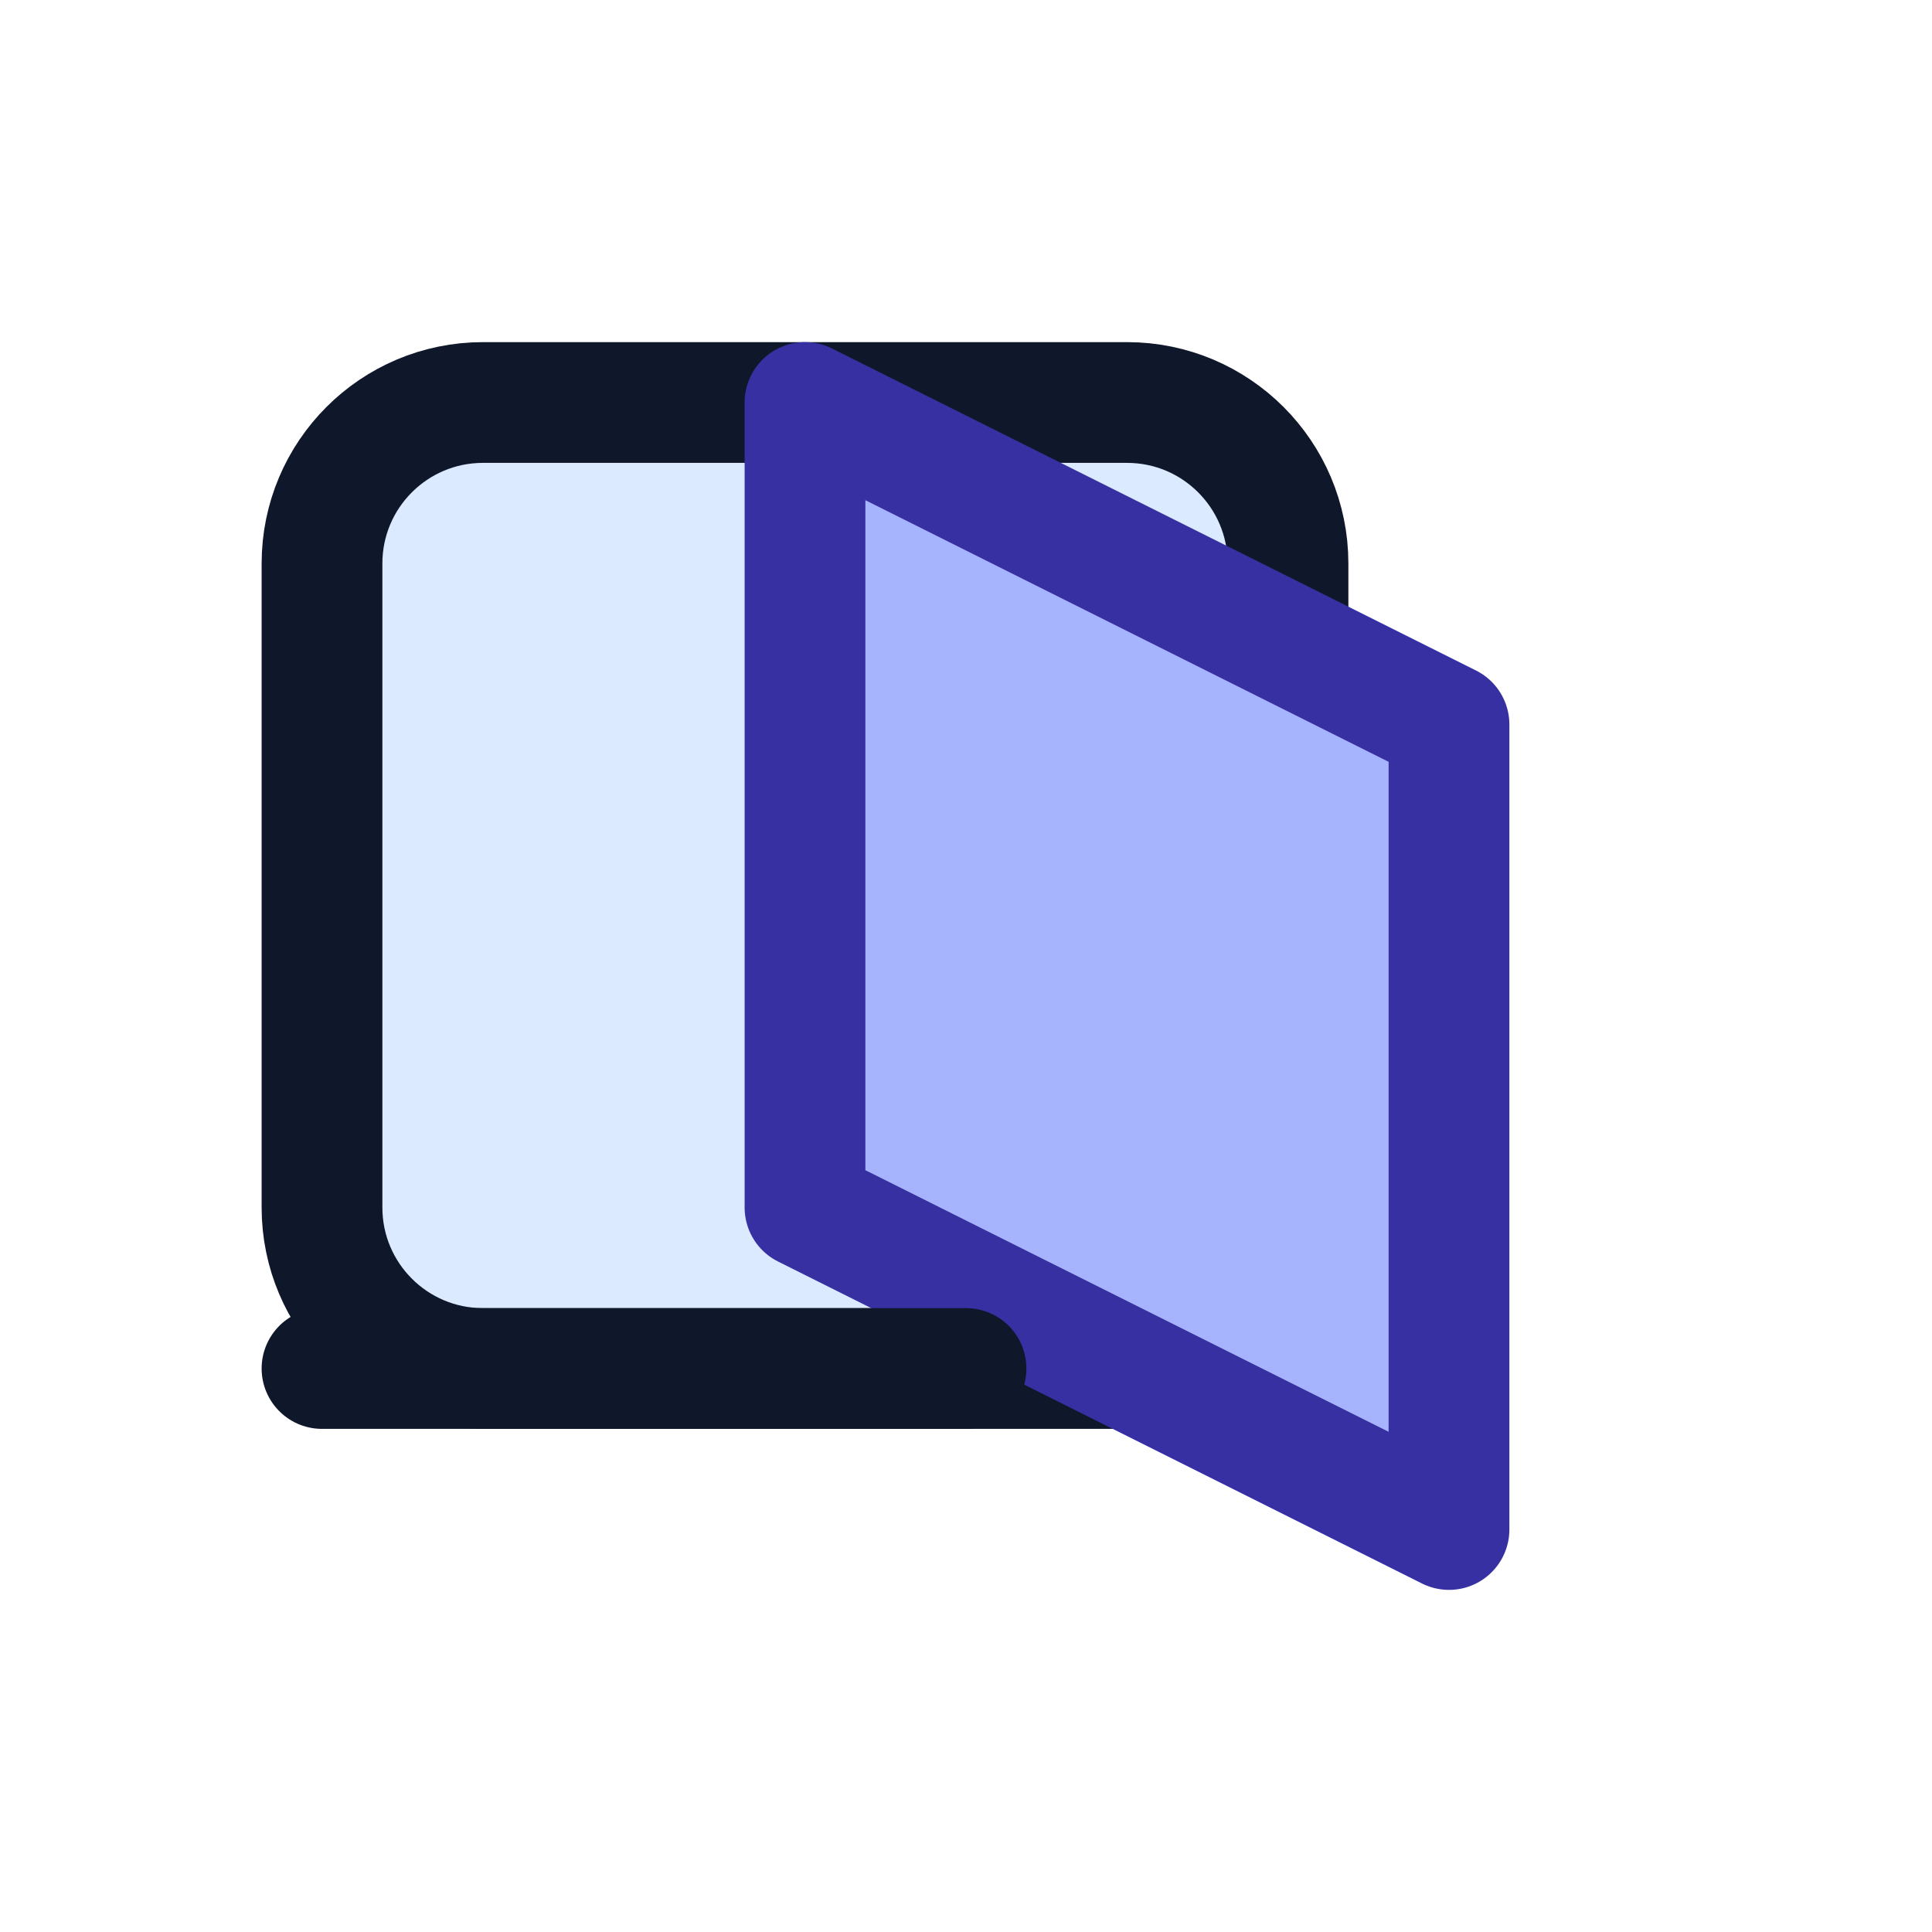
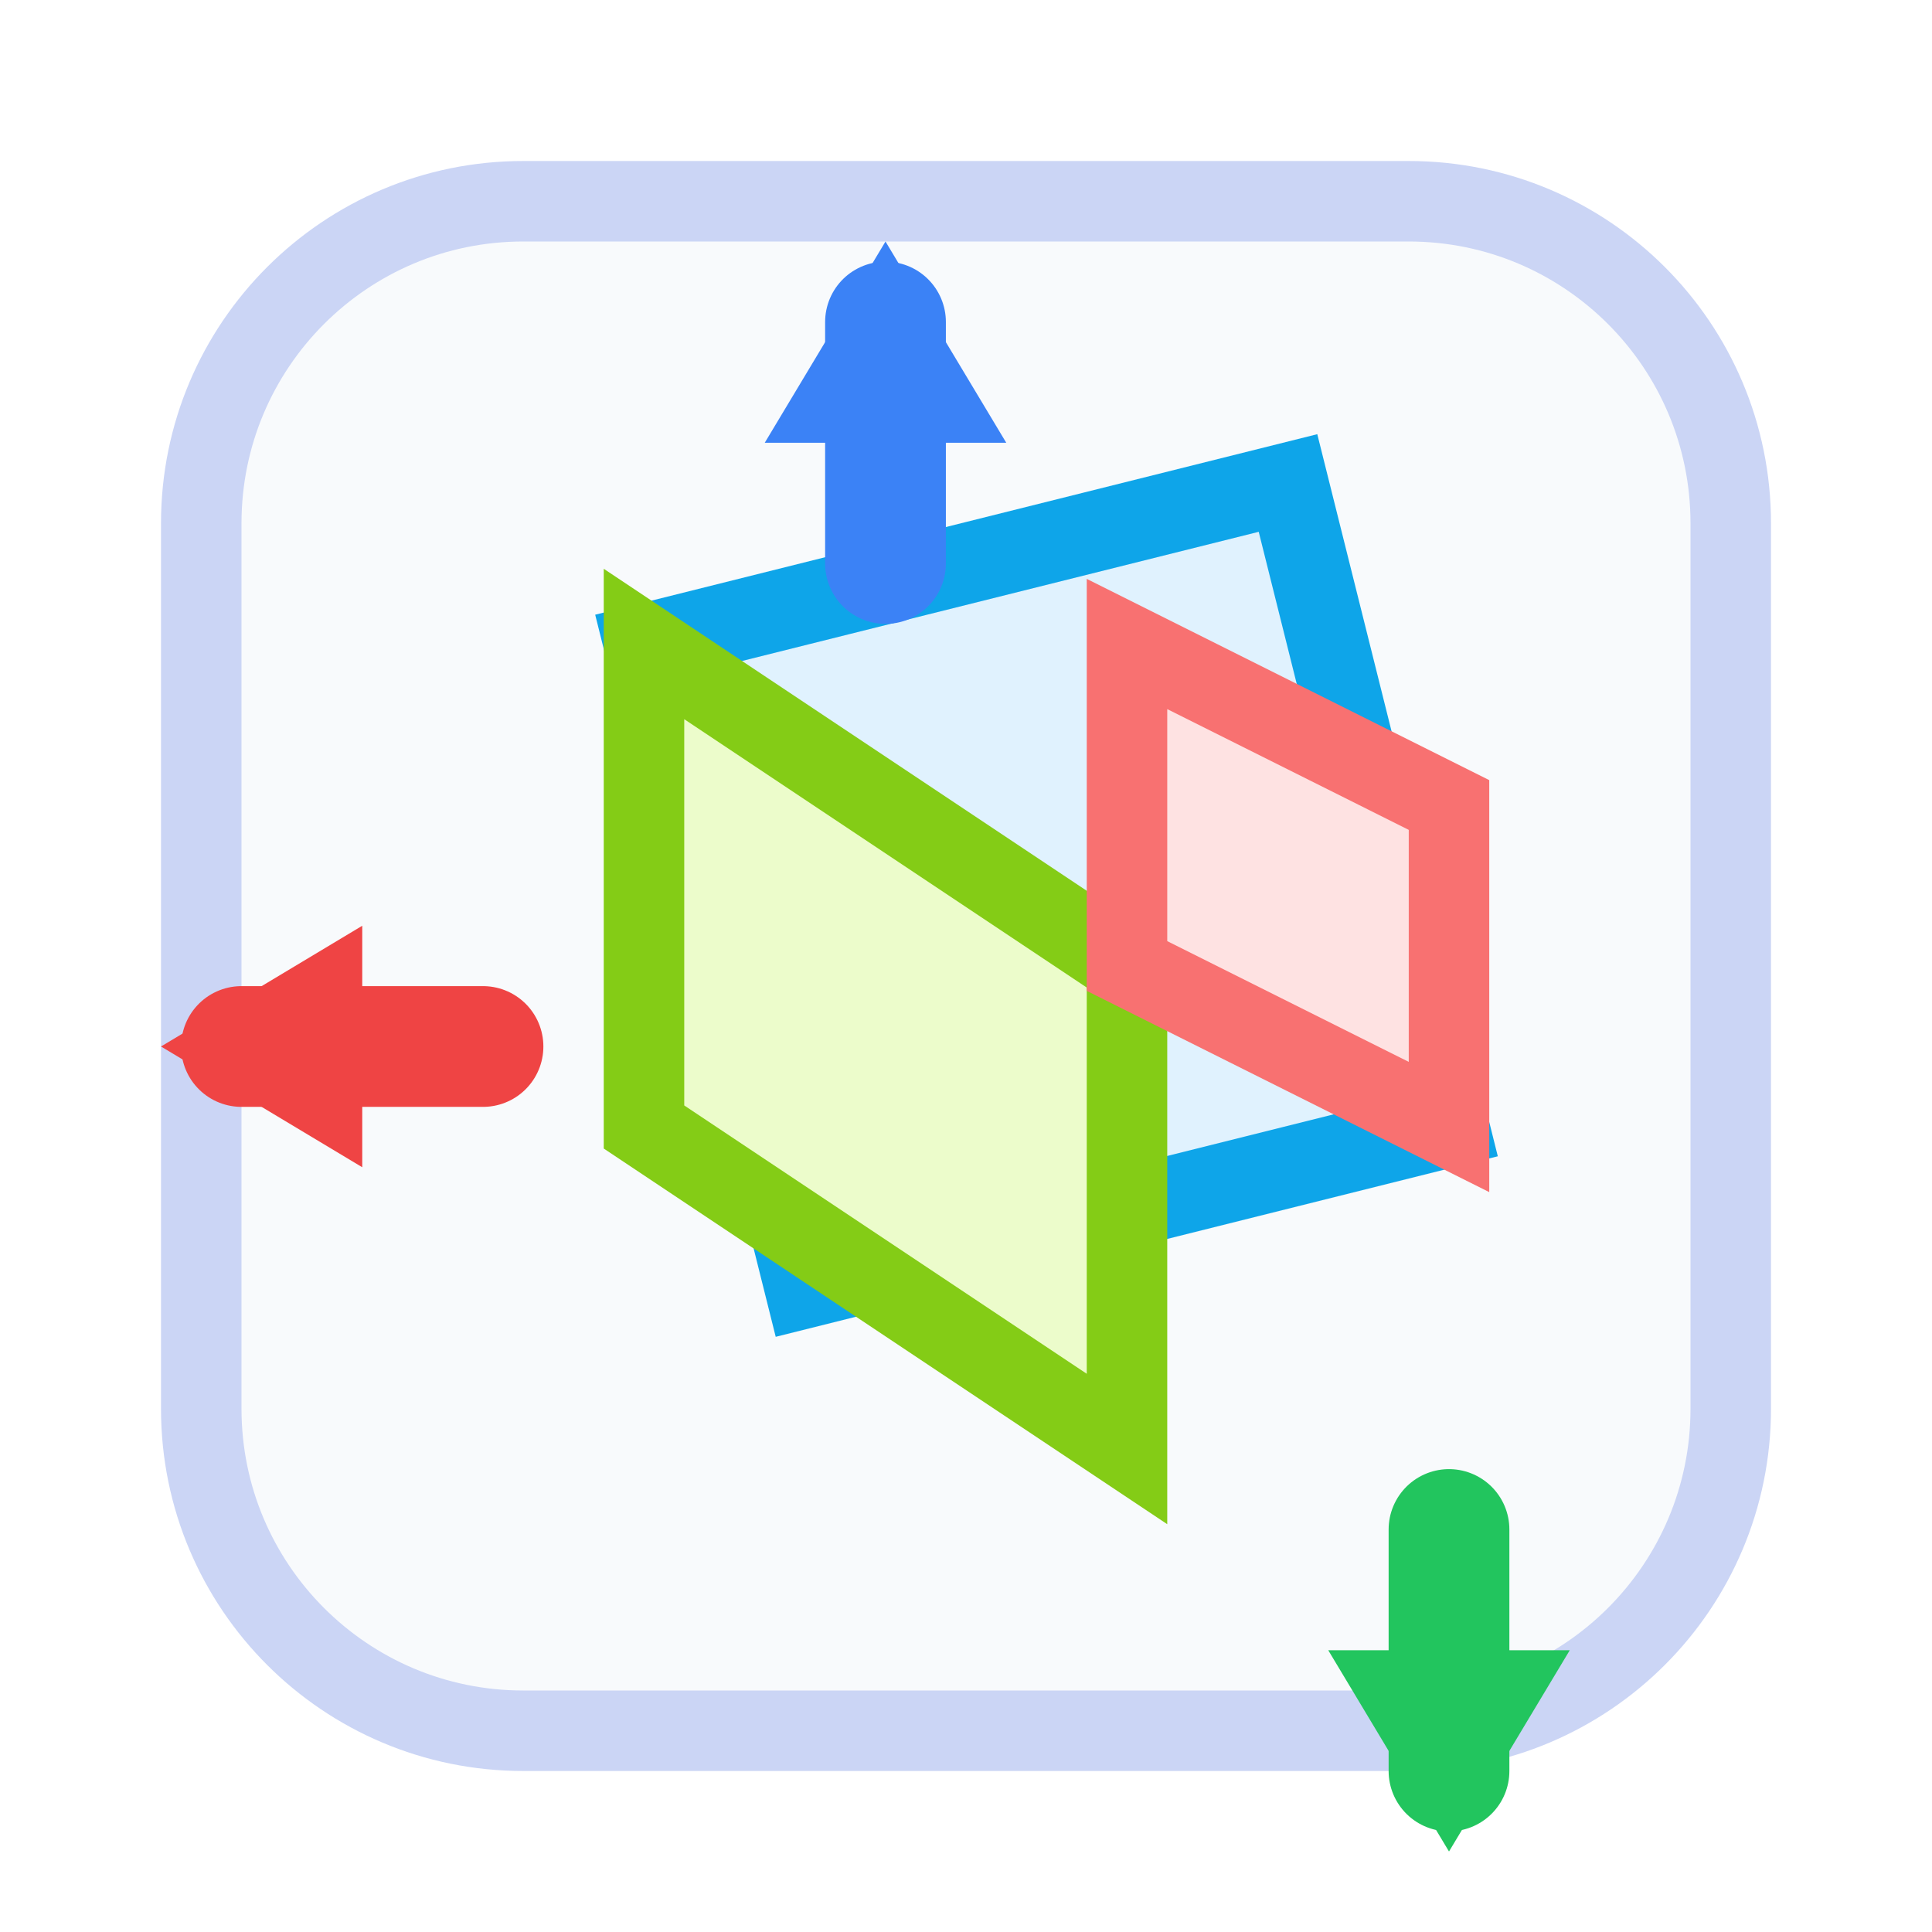
<svg xmlns="http://www.w3.org/2000/svg" width="24" height="24" viewBox="0 0 24 24" fill="none">
-   <rect x="4" y="5" width="12" height="12" rx="2" stroke="#0f172a" stroke-width="1.5" fill="#dbeafe" />
-   <path d="M10 5L18 9V19L10 15V5Z" fill="#a5b4fc" stroke="#3730a3" stroke-width="1.5" stroke-linejoin="round" />
-   <path d="M4 17H12" stroke="#0f172a" stroke-width="1.5" stroke-linecap="round" />
+   <rect x="2.5" y="2.5" width="19" height="19" rx="4" fill="#f8fafc" stroke="#cbd5f5" stroke-width="1" />
+   <path d="M8 8L16 6L18 14L10 16Z" fill="#e0f2fe" stroke="#0ea5e9" stroke-width="1" />
+   <path d="M8 8L8 14L14 18L14 12L8 8Z" fill="#ecfccb" stroke="#84cc16" stroke-width="1" />
+   <path d="M14 12L18 14L18 10L14 8L14 12Z" fill="#fee2e2" stroke="#f87171" stroke-width="1" />
+   <line x1="11" y1="7" x2="11" y2="4" stroke="#3b82f6" stroke-width="1.5" stroke-linecap="round" />
+   <path d="M9.5 5.5L11 3L12.5 5.5Z" fill="#3b82f6" />
+   <line x1="6" y1="13" x2="3" y2="13" stroke="#ef4444" stroke-width="1.5" stroke-linecap="round" />
+   <path d="M4.5 11.5L2 13L4.5 14.5Z" fill="#ef4444" />
+   <line x1="18" y1="19" x2="18" y2="22" stroke="#22c55e" stroke-width="1.5" stroke-linecap="round" />
+   <path d="M16.5 20.5L18 23L19.5 20.5Z" fill="#22c55e" />
</svg>
